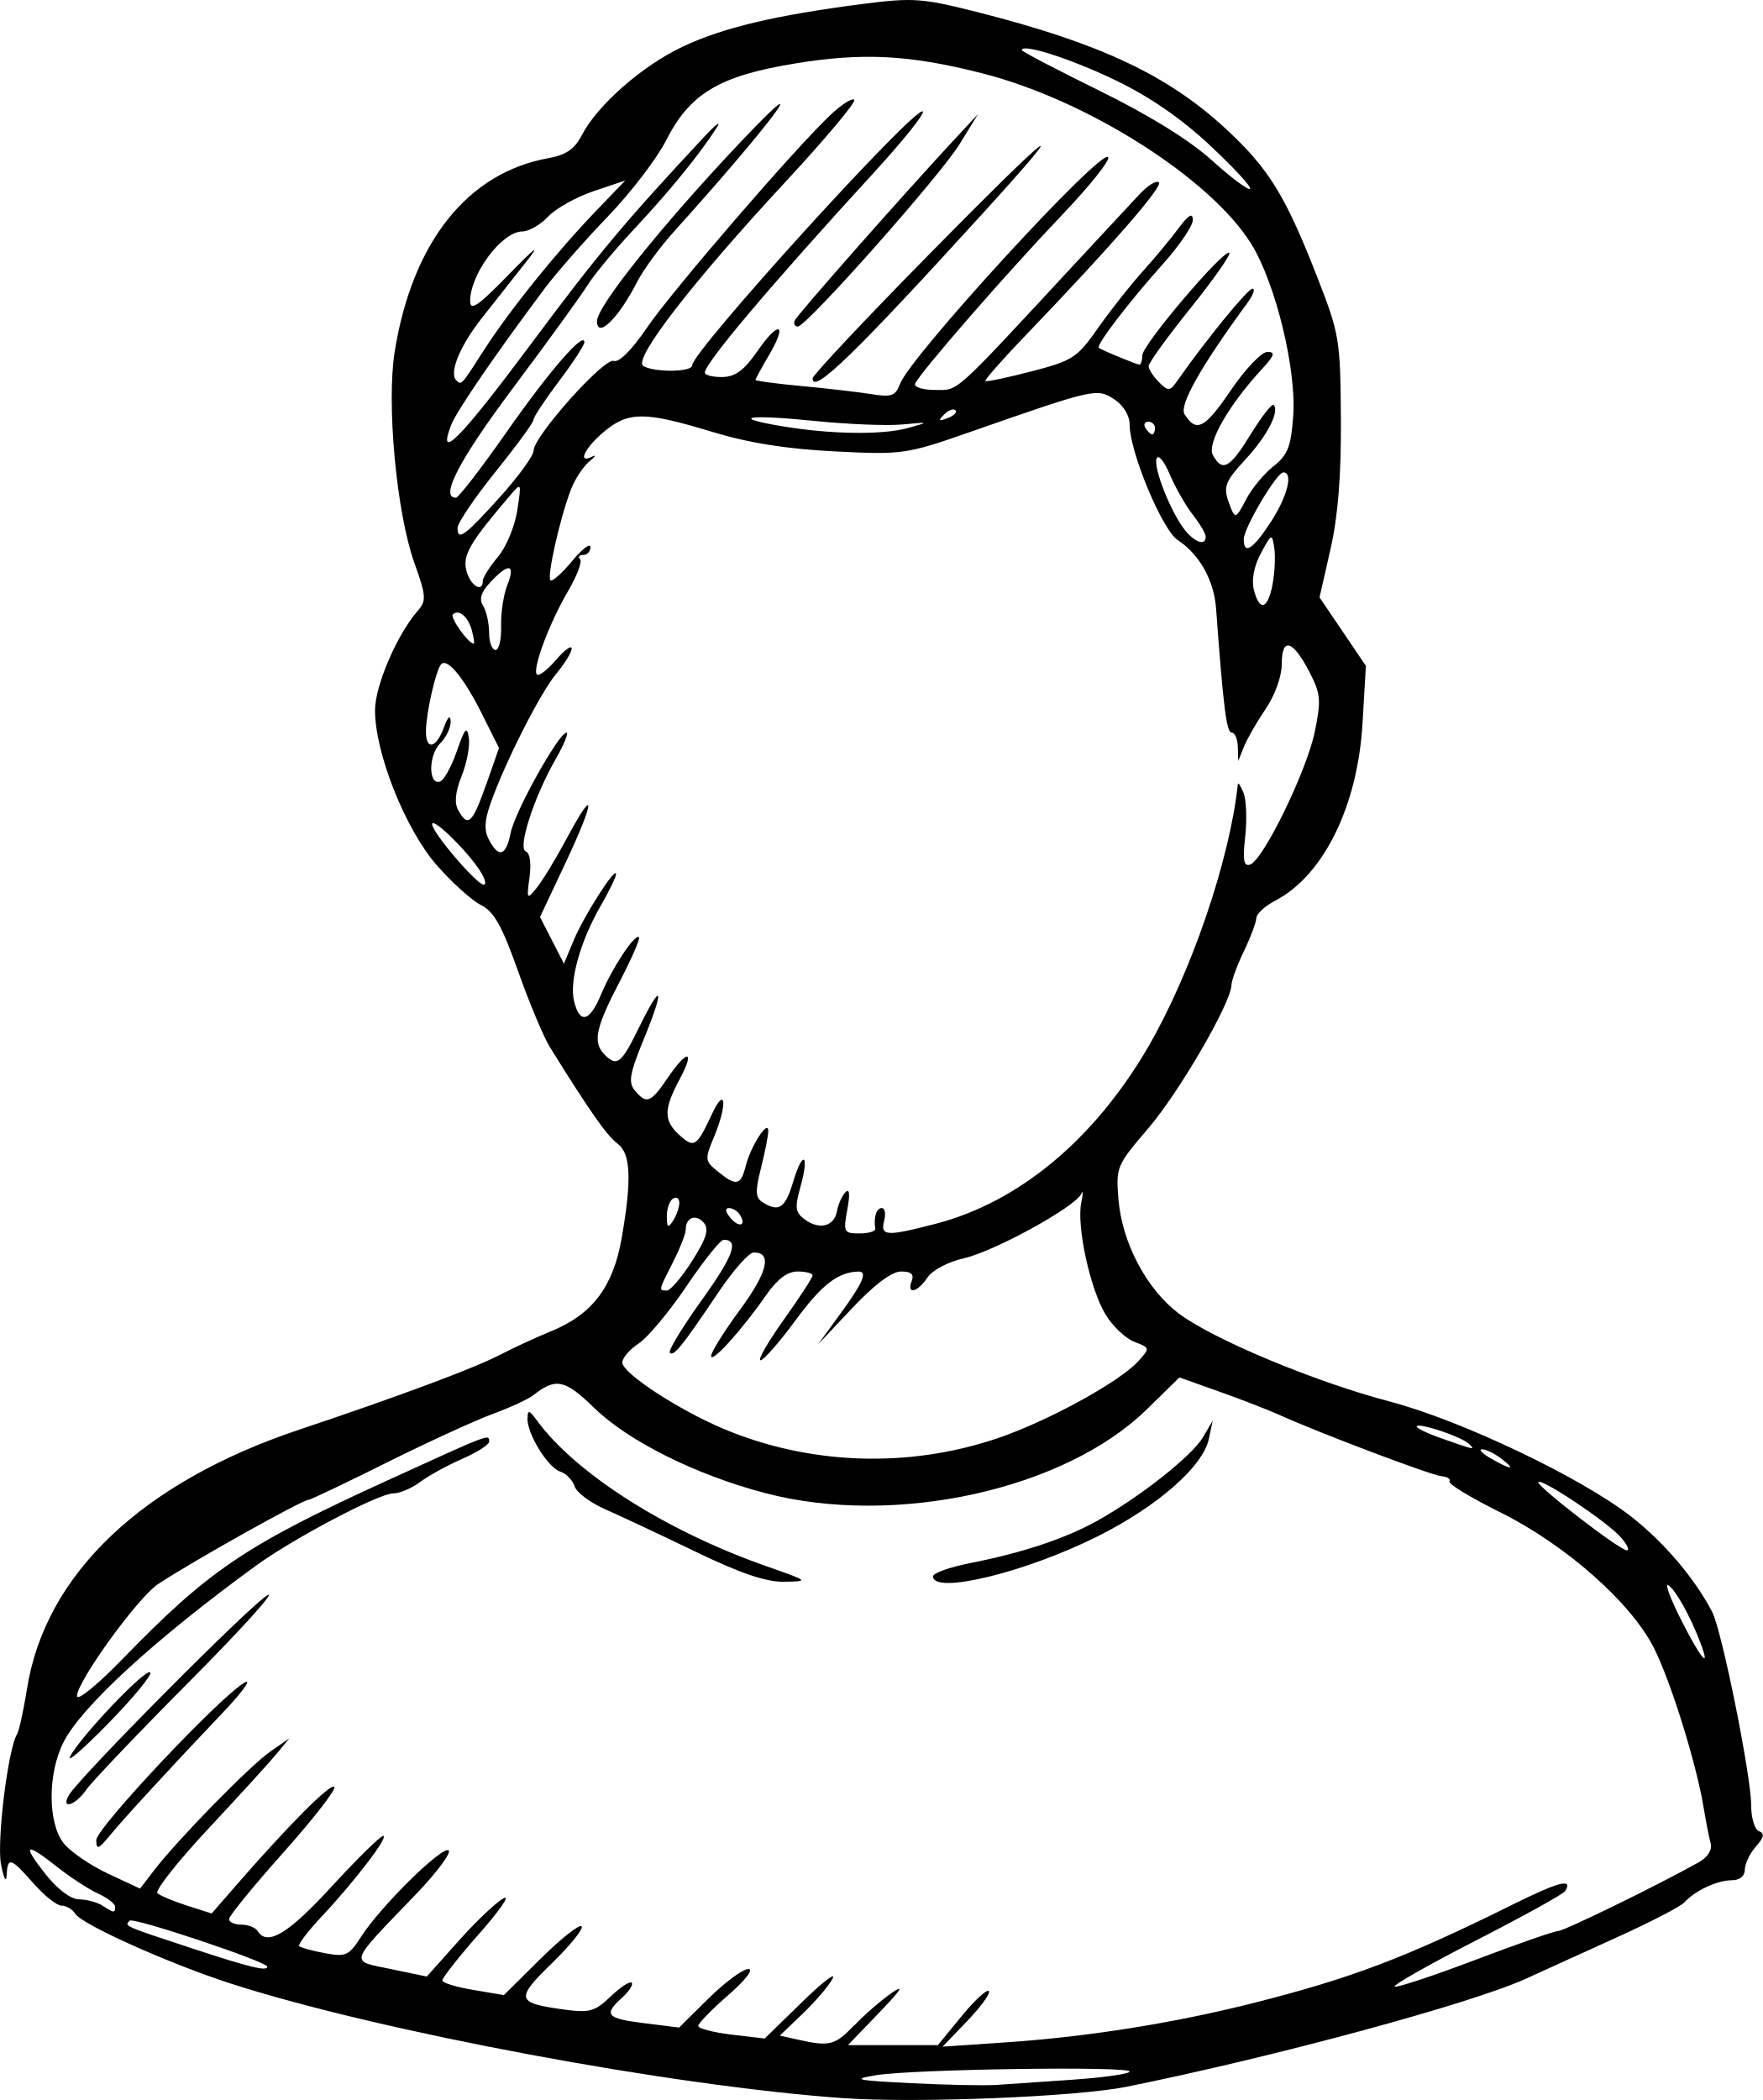
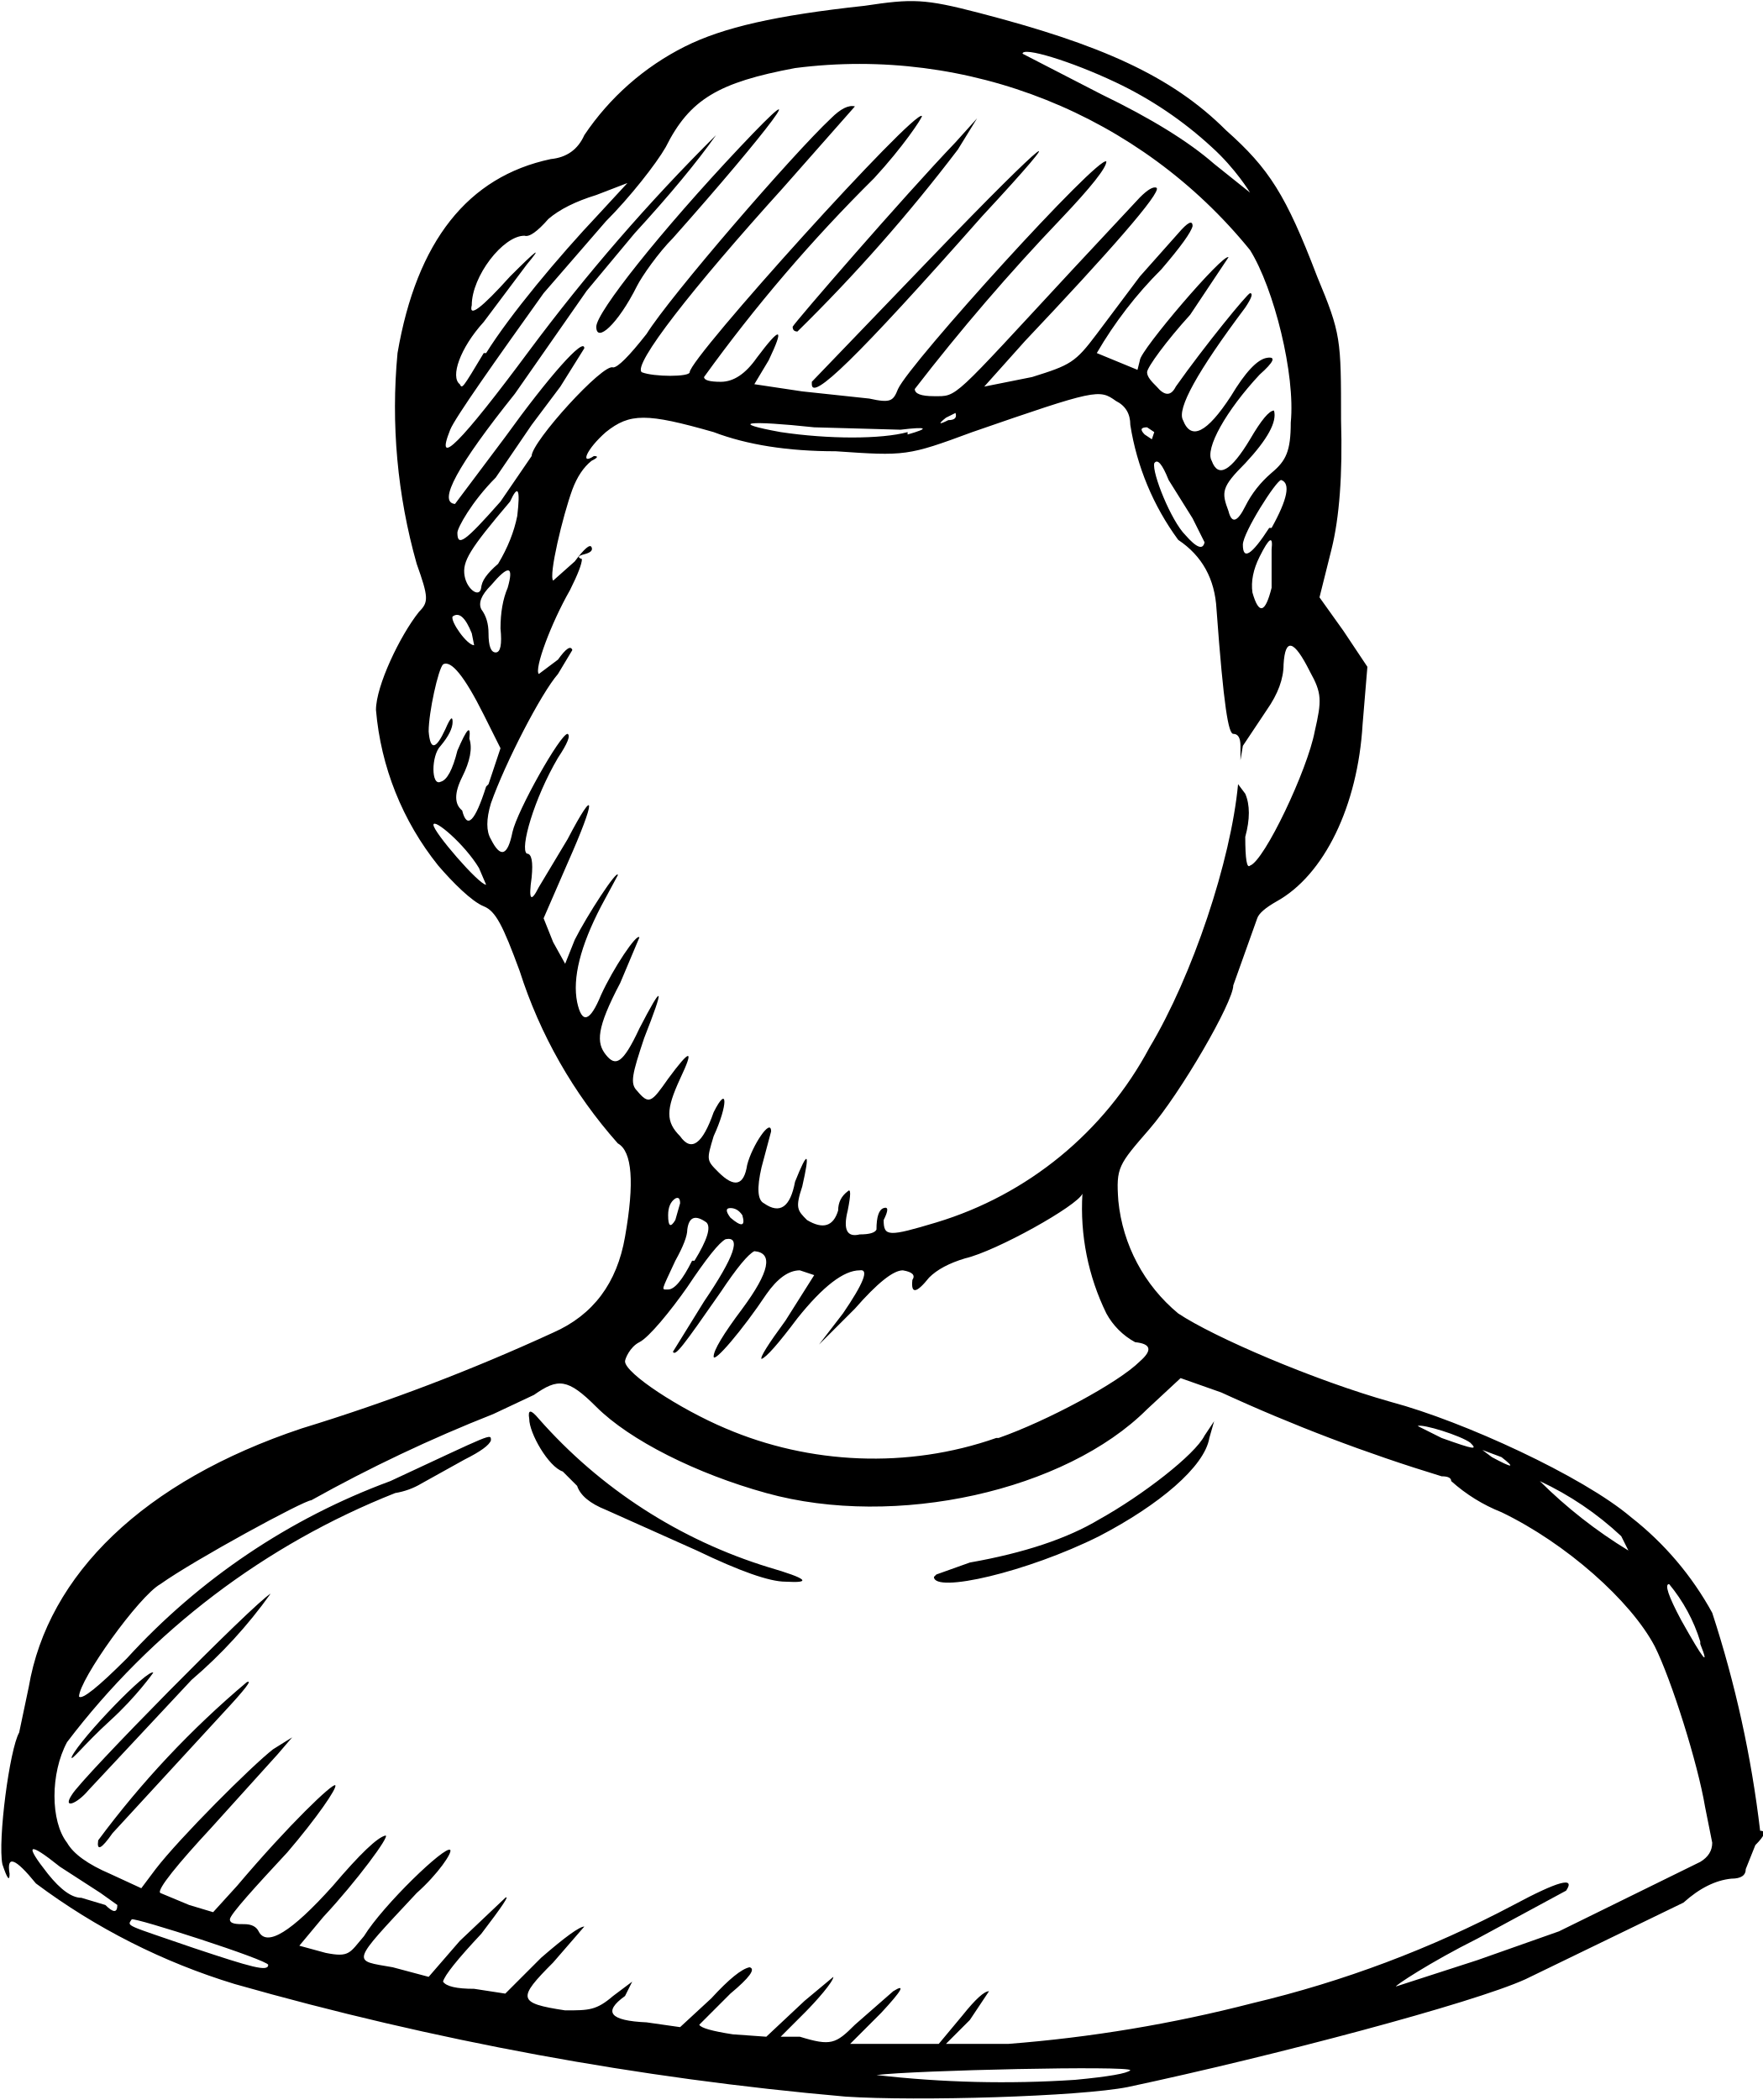
- <svg xmlns="http://www.w3.org/2000/svg" width="73.552mm" height="87.618mm" viewBox="0 0 73.552 87.618" version="1.1" id="svg1" xml:space="preserve">
-   <defs id="defs1" />
-   <g id="layer1" transform="translate(-416.0842,270.3059)">
-     <path id="path12060" style="fill:#000000" d="m 451.314,-182.762 c -7.152,-0.499 -19.302,-2.765 -25.532,-4.762 -2.587,-0.829 -6.274,-2.479 -6.561,-2.937 -0.116,-0.185 -0.372,-0.336 -0.568,-0.336 -0.196,0 -0.722,-0.417 -1.169,-0.926 -0.955,-1.088 -1.084,-1.125 -1.124,-0.331 -0.017,0.327 -0.121,0.122 -0.233,-0.457 -0.186,-0.968 0.291,-4.832 0.672,-5.45 0.082,-0.132 0.268,-0.986 0.414,-1.896 0.764,-4.771 4.795,-8.604 11.352,-10.798 4.161,-1.392 7.314,-2.567 8.38,-3.123 0.555,-0.289 1.521,-0.735 2.146,-0.99 1.705,-0.695 2.579,-1.85 2.932,-3.872 0.431,-2.473 0.381,-3.552 -0.182,-3.959 -0.422,-0.305 -1.21,-1.431 -2.815,-4.024 -0.261,-0.422 -0.86,-1.851 -1.329,-3.175 -0.666,-1.877 -1.005,-2.482 -1.542,-2.746 -0.378,-0.186 -1.211,-0.937 -1.851,-1.669 -1.308,-1.496 -2.576,-4.681 -2.571,-6.461 0,-1.028 0.925,-3.171 1.79,-4.158 0.358,-0.409 0.343,-0.615 -0.147,-1.984 -0.748,-2.092 -1.172,-6.65 -0.821,-8.83 0.733,-4.551 3.036,-7.451 6.401,-8.058 0.744,-0.134 1.105,-0.38 1.403,-0.957 0.649,-1.255 2.505,-2.887 4.199,-3.692 1.675,-0.796 3.892,-1.322 7.558,-1.792 2.065,-0.265 2.465,-0.236 4.763,0.347 5.098,1.293 7.931,2.624 10.351,4.863 1.793,1.659 2.482,2.774 3.799,6.14 0.947,2.423 0.984,2.637 1.006,5.953 0.016,2.379 -0.118,4.059 -0.434,5.45 l -0.457,2.01 0.967,1.429 0.967,1.429 -0.139,2.383 c -0.202,3.475 -1.632,6.374 -3.66,7.423 -0.419,0.217 -0.766,0.54 -0.771,0.718 -0.01,0.178 -0.239,0.8 -0.52,1.382 -0.281,0.582 -0.515,1.219 -0.52,1.415 -0.019,0.749 -2.184,4.474 -3.477,5.982 -1.313,1.531 -1.348,1.615 -1.237,2.957 0.15,1.805 1.161,3.727 2.497,4.746 1.412,1.077 5.688,2.864 8.824,3.688 2.982,0.784 8.001,3.177 10.08,4.806 1.37,1.074 2.635,2.562 3.372,3.969 0.402,0.767 1.627,6.84 1.627,8.067 0,0.538 0.147,1.022 0.331,1.086 0.242,0.085 0.207,0.255 -0.132,0.638 -0.255,0.287 -0.463,0.722 -0.463,0.965 0,0.27 -0.212,0.442 -0.547,0.442 -0.6,0 -1.553,0.445 -1.967,0.918 -0.145,0.166 -1.396,0.816 -2.778,1.443 -1.382,0.627 -3.109,1.413 -3.837,1.745 -2.276,1.039 -10.519,3.27 -16.669,4.511 -2.074,0.418 -8.744,0.689 -11.774,0.477 z m 9.591,-0.778 c 1.273,-0.089 2.315,-0.24 2.315,-0.336 5e-4,-0.231 -9.059,-0.1 -10.584,0.154 -1.038,0.173 -0.852,0.215 1.455,0.332 1.455,0.073 3.062,0.106 3.572,0.073 0.509,-0.033 1.968,-0.133 3.241,-0.222 z m -9.178,-2.255 c 0.427,-0.45 1.134,-1.064 1.571,-1.365 0.546,-0.376 0.384,-0.121 -0.519,0.818 l -1.313,1.365 h 1.876 1.876 l 0.988,-1.205 c 0.543,-0.663 1.056,-1.137 1.139,-1.053 0.083,0.083 -0.317,0.64 -0.889,1.237 l -1.041,1.085 2.646,-0.18 c 3.394,-0.23 6.994,-0.801 10.27,-1.628 4.145,-1.046 6.379,-1.893 10.866,-4.118 1.939,-0.962 2.535,-1.115 2.195,-0.564 -0.076,0.123 -1.757,1.053 -3.735,2.067 -1.978,1.014 -3.496,1.877 -3.373,1.918 0.123,0.041 1.643,-0.464 3.378,-1.122 1.734,-0.658 3.281,-1.197 3.437,-1.198 0.251,-5.3e-4 4.195,-1.928 5.862,-2.865 0.384,-0.216 0.578,-0.521 0.503,-0.794 -0.066,-0.244 -0.199,-0.919 -0.295,-1.501 -0.303,-1.839 -1.372,-5.268 -2.076,-6.658 -0.961,-1.896 -3.697,-4.308 -6.411,-5.653 -1.227,-0.608 -2.18,-1.187 -2.118,-1.287 0.062,-0.1 -0.087,-0.199 -0.332,-0.219 -0.424,-0.035 -5.116,-1.809 -6.795,-2.57 -0.437,-0.198 -1.546,-0.628 -2.466,-0.955 l -1.672,-0.596 -1.371,1.34 c -3.428,3.35 -10.507,4.903 -15.907,3.488 -2.884,-0.755 -5.705,-2.159 -7.138,-3.552 -1.227,-1.193 -1.604,-1.273 -2.536,-0.541 -0.218,0.172 -0.992,0.53 -1.72,0.796 -0.728,0.267 -2.717,1.18 -4.421,2.029 -1.704,0.85 -3.163,1.545 -3.244,1.545 -0.261,0 -4.815,2.55 -6.281,3.516 -0.84,0.554 -3.386,4.07 -3.383,4.671 0.001,0.231 0.851,-0.461 1.929,-1.573 3.581,-3.688 5.115,-4.722 10.99,-7.406 4.377,-2 4.276,-1.961 4.276,-1.63 0,0.123 -0.506,0.445 -1.125,0.716 -0.619,0.27 -1.408,0.705 -1.756,0.966 -0.347,0.261 -0.854,0.475 -1.125,0.475 -0.597,0 -4.156,1.875 -5.723,3.015 -4.201,3.057 -7.266,5.866 -8.027,7.359 -0.666,1.305 -0.665,3.369 0,4.217 0.277,0.352 1.108,0.923 1.847,1.269 l 1.343,0.629 0.591,-0.77 c 0.981,-1.277 3.996,-4.358 4.844,-4.948 l 0.794,-0.552 -0.529,0.643 c -0.291,0.353 -1.576,1.764 -2.856,3.134 -1.279,1.371 -2.232,2.578 -2.117,2.683 0.115,0.105 0.671,0.339 1.236,0.519 l 1.026,0.328 1.006,-1.156 c 2.205,-2.535 3.952,-4.288 4.112,-4.128 0.093,0.093 -0.858,1.319 -2.112,2.725 -1.254,1.406 -2.28,2.662 -2.28,2.791 0,0.129 0.231,0.234 0.514,0.234 0.282,0 0.587,0.119 0.677,0.265 0.4,0.648 1.271,0.126 3.085,-1.85 1.068,-1.163 2.037,-2.115 2.153,-2.117 0.264,-0.003 -1.173,1.881 -2.567,3.366 -0.578,0.615 -0.998,1.17 -0.935,1.233 0.064,0.063 0.546,0.195 1.072,0.293 0.878,0.164 1.003,0.106 1.523,-0.704 0.809,-1.261 3.408,-3.815 3.643,-3.58 0.109,0.109 -0.514,0.939 -1.385,1.844 -2.837,2.951 -2.768,2.742 -1.028,3.103 l 1.501,0.312 1.322,-1.483 c 0.727,-0.816 1.571,-1.616 1.875,-1.779 0.304,-0.163 -0.154,0.504 -1.017,1.481 -0.863,0.977 -1.553,1.856 -1.533,1.953 0.02,0.097 0.606,0.272 1.302,0.389 l 1.265,0.212 1.536,-1.52 c 0.845,-0.836 1.613,-1.443 1.706,-1.35 0.094,0.094 -0.458,0.782 -1.226,1.53 -1.549,1.509 -1.508,1.669 0.488,1.943 1.071,0.147 1.295,0.084 1.951,-0.544 0.408,-0.391 0.803,-0.649 0.878,-0.573 0.075,0.075 -0.102,0.353 -0.394,0.617 -0.797,0.721 -0.667,0.872 0.92,1.071 l 1.451,0.181 1.238,-1.221 c 0.681,-0.671 1.425,-1.221 1.652,-1.221 0.24,0 -0.112,0.457 -0.837,1.088 -0.688,0.598 -1.252,1.177 -1.252,1.286 0,0.109 0.624,0.272 1.386,0.362 l 1.386,0.164 1.555,-1.516 c 0.855,-0.834 1.431,-1.278 1.281,-0.987 -0.15,0.291 -0.708,0.946 -1.238,1.455 l -0.965,0.926 0.744,0.167 c 1.331,0.299 1.56,0.241 2.349,-0.588 z m -31.626,-7.733 c -0.01,-0.501 5.282,-6.114 6.209,-6.586 0.291,-0.148 -0.134,0.429 -0.946,1.282 -2.183,2.297 -4.093,4.376 -4.71,5.124 -0.464,0.563 -0.546,0.59 -0.554,0.18 z m -1.146,-1.874 c 0.42,-0.737 7.664,-8.029 8.296,-8.35 0.356,-0.181 -1.111,1.439 -3.259,3.601 -2.149,2.162 -4.09,4.198 -4.314,4.526 -0.441,0.644 -1.073,0.84 -0.722,0.224 z m 0.052,-1.613 c 0.422,-0.824 3.16,-3.702 3.346,-3.516 0.091,0.091 -0.686,1.039 -1.726,2.106 -1.04,1.067 -1.769,1.702 -1.62,1.411 z m 26.089,-8.555 c -1.455,-0.703 -3.151,-1.499 -3.768,-1.769 -0.617,-0.27 -1.189,-0.701 -1.27,-0.957 -0.081,-0.256 -0.35,-0.531 -0.597,-0.611 -0.517,-0.167 -1.38,-1.566 -1.367,-2.218 0.01,-0.374 0.068,-0.361 0.396,0.088 1.633,2.228 5.417,4.625 9.616,6.094 1.736,0.607 1.743,0.614 0.695,0.632 -0.751,0.014 -1.827,-0.352 -3.704,-1.259 z m 9.922,1.033 c 0,-0.135 0.685,-0.381 1.521,-0.546 2.24,-0.442 4.015,-1.034 5.358,-1.787 1.793,-1.005 3.947,-2.713 4.393,-3.483 l 0.397,-0.685 -0.161,0.765 c -0.242,1.152 -2.146,2.82 -4.645,4.07 -3.007,1.504 -6.864,2.44 -6.864,1.666 z m -27.781,16.288 c 0,-0.208 -5.588,-2.076 -5.744,-1.92 -0.226,0.226 -0.261,0.21 2.569,1.143 2.428,0.8 3.175,0.983 3.175,0.777 z m -6.35,-2.506 c 0,-0.122 -0.32,-0.368 -0.711,-0.546 -0.391,-0.178 -1.152,-0.673 -1.692,-1.101 -1.342,-1.063 -1.503,-0.974 -0.508,0.281 0.511,0.645 1.062,1.06 1.411,1.062 0.315,0.002 0.752,0.119 0.97,0.261 0.49,0.317 0.529,0.32 0.529,0.043 z m 66.145,-11.024 c -0.417,-1.097 -1.036,-2.203 -1.337,-2.389 -0.156,-0.096 0.083,0.551 0.531,1.438 0.828,1.641 1.264,2.154 0.806,0.95 z m -3.332,-4.403 c -0.56,-0.632 -3.27,-2.443 -3.424,-2.289 -0.129,0.129 3.379,2.839 3.689,2.849 0.132,0.004 0.013,-0.248 -0.265,-0.56 z m -4.986,-3.277 c -0.282,-0.214 -0.64,-0.384 -0.794,-0.379 -0.154,0.005 0.017,0.18 0.381,0.388 0.857,0.49 1.066,0.486 0.412,-0.008 z m -21.077,-0.814 c 2.118,-0.709 5.152,-2.364 5.95,-3.246 0.489,-0.54 0.486,-0.552 -0.167,-0.801 -0.365,-0.139 -0.904,-0.648 -1.199,-1.131 -0.646,-1.059 -1.221,-3.694 -1.02,-4.671 0.08,-0.388 0.08,-0.556 7e-4,-0.374 -0.234,0.538 -3.632,2.405 -4.892,2.687 -0.66,0.148 -1.317,0.494 -1.524,0.803 -0.42,0.629 -0.883,0.732 -0.659,0.147 0.108,-0.28 -0.023,-0.397 -0.444,-0.397 -0.383,0 -1.109,0.543 -2.031,1.521 l -1.434,1.521 0.944,-1.295 c 0.931,-1.277 1.134,-1.751 0.746,-1.744 -0.845,0.015 -1.538,0.549 -2.61,2.009 -0.683,0.93 -1.349,1.692 -1.479,1.692 -0.13,0 0.305,-0.759 0.967,-1.687 0.662,-0.928 1.204,-1.761 1.204,-1.852 0,-0.091 -0.282,-0.165 -0.626,-0.165 -0.425,0 -0.848,0.319 -1.315,0.992 -1.002,1.445 -2.292,2.87 -2.292,2.533 0,-0.16 0.544,-1.031 1.209,-1.934 1.151,-1.564 1.347,-2.385 0.569,-2.385 -0.195,0 -0.855,0.744 -1.467,1.654 -1.522,2.263 -1.87,2.697 -2.035,2.532 -0.078,-0.078 0.517,-1.061 1.323,-2.184 1.337,-1.863 1.58,-2.531 0.922,-2.531 -0.133,0 -0.83,0.873 -1.55,1.939 -0.72,1.067 -1.616,2.141 -1.992,2.387 -0.376,0.246 -0.684,0.604 -0.684,0.794 0,0.443 2.337,1.974 4.228,2.77 3.561,1.499 7.668,1.649 11.355,0.415 z m 19.725,0.197 c -0.324,-0.294 -2.024,-0.865 -2.163,-0.726 -0.058,0.058 0.407,0.288 1.035,0.509 1.395,0.493 1.442,0.502 1.128,0.217 z m -32.397,-7.621 c 0.59,-0.93 0.712,-1.321 0.493,-1.585 -0.323,-0.389 -0.759,-0.236 -0.759,0.266 0,0.179 -0.238,0.792 -0.529,1.363 -0.615,1.206 -0.612,1.191 -0.259,1.191 0.149,0 0.623,-0.556 1.054,-1.235 z m 7.64,-1.345 c -0.074,-0.47 0.049,-0.86 0.271,-0.86 0.132,0 0.177,0.238 0.101,0.529 -0.169,0.647 0.096,0.662 2.163,0.124 3.45,-0.899 6.579,-3.496 8.822,-7.322 1.803,-3.076 3.437,-7.845 3.773,-11.015 0.01,-0.096 0.116,0.063 0.235,0.354 0.119,0.291 0.152,1.111 0.073,1.822 -0.111,0.994 -0.064,1.266 0.203,1.177 0.549,-0.183 2.364,-3.909 2.699,-5.539 0.272,-1.324 0.248,-1.59 -0.223,-2.497 -0.696,-1.34 -1.153,-1.474 -1.153,-0.337 0,0.512 -0.282,1.302 -0.669,1.871 -0.368,0.541 -0.777,1.254 -0.909,1.583 l -0.24,0.599 -0.017,-0.595 c -0.01,-0.327 -0.126,-0.595 -0.259,-0.595 -0.213,0 -0.35,-1.092 -0.647,-5.165 -0.087,-1.187 -0.693,-2.27 -1.605,-2.868 -0.644,-0.422 -2.003,-3.685 -2.003,-4.808 0,-0.385 -0.255,-0.807 -0.64,-1.06 -0.725,-0.475 -0.814,-0.455 -5.974,1.347 -2.715,0.948 -2.844,0.967 -5.689,0.825 -2.022,-0.101 -3.591,-0.352 -5.14,-0.823 -2.796,-0.849 -3.48,-0.848 -4.497,0.008 -0.805,0.677 -1.123,1.355 -0.483,1.031 0.182,-0.092 0.127,-1.6e-4 -0.122,0.204 -0.249,0.205 -0.59,0.719 -0.757,1.144 -0.447,1.133 -1.021,3.657 -0.867,3.811 0.073,0.073 0.478,-0.283 0.899,-0.792 0.421,-0.508 0.769,-0.776 0.773,-0.594 0,0.182 -0.132,0.331 -0.301,0.331 -0.17,0 -0.23,0.079 -0.133,0.176 0.097,0.097 -0.127,0.693 -0.498,1.325 -0.789,1.347 -1.511,3.281 -1.302,3.489 0.08,0.08 0.439,-0.195 0.797,-0.612 0.358,-0.417 0.651,-0.629 0.651,-0.472 0,0.157 -0.287,0.626 -0.637,1.043 -0.666,0.791 -2.159,3.737 -2.75,5.426 -0.255,0.727 -0.269,1.124 -0.057,1.521 0.411,0.768 0.707,0.666 0.902,-0.311 0.177,-0.883 2.008,-4.165 2.328,-4.173 0.101,-0.003 -0.106,0.501 -0.46,1.12 -0.905,1.582 -1.593,3.72 -1.236,3.839 0.168,0.056 0.23,0.496 0.153,1.071 -0.126,0.936 -0.114,0.955 0.3,0.447 0.237,-0.291 0.799,-1.216 1.249,-2.055 1.22,-2.278 1.197,-1.631 -0.035,0.986 l -1.077,2.288 0.499,0.973 0.499,0.973 0.406,-0.972 c 0.431,-1.033 1.769,-3.123 1.769,-2.764 0,0.117 -0.287,0.71 -0.639,1.318 -0.855,1.481 -1.321,3.154 -1.111,3.992 0.242,0.963 0.648,0.853 1.132,-0.307 0.46,-1.103 1.411,-2.536 1.575,-2.372 0.058,0.058 -0.312,0.907 -0.823,1.887 -0.992,1.903 -1.115,2.508 -0.611,3.012 0.521,0.521 0.691,0.386 1.438,-1.138 0.962,-1.964 1.083,-1.668 0.199,0.485 -0.592,1.442 -0.657,1.811 -0.376,2.149 0.486,0.586 0.659,0.52 1.365,-0.516 0.835,-1.226 1.166,-1.186 0.498,0.06 -0.666,1.244 -0.666,1.717 0.001,2.32 0.611,0.553 0.715,0.486 1.345,-0.862 0.582,-1.246 0.665,-0.43 0.095,0.935 -0.393,0.941 -0.386,1.003 0.162,1.447 0.772,0.625 0.955,0.587 1.163,-0.243 0.206,-0.819 0.939,-1.955 0.939,-1.454 0,0.186 -0.136,0.88 -0.303,1.541 -0.248,0.984 -0.236,1.245 0.066,1.436 0.676,0.428 0.944,0.251 1.271,-0.842 0.408,-1.363 0.692,-1.18 0.308,0.199 -0.241,0.867 -0.215,1.067 0.174,1.355 0.617,0.456 1.234,0.3 1.35,-0.341 0.052,-0.289 0.212,-0.645 0.354,-0.791 0.17,-0.173 0.197,0.078 0.077,0.728 -0.173,0.94 -0.146,0.992 0.509,0.992 0.38,0 0.677,-0.089 0.659,-0.198 z m -8.175,-1.074 c 0,-0.19 -0.115,-0.273 -0.261,-0.183 -0.145,0.09 -0.263,0.424 -0.261,0.743 0,0.471 0.052,0.505 0.261,0.183 0.141,-0.218 0.258,-0.553 0.261,-0.743 z m 2.529,0.496 c -0.096,-0.155 -0.301,-0.282 -0.456,-0.282 -0.175,0 -0.155,0.152 0.053,0.403 0.363,0.437 0.687,0.34 0.403,-0.121 z m -10.947,-14.504 c -0.649,-0.906 -1.896,-2.085 -1.896,-1.793 0,0.344 1.859,2.521 2.152,2.521 0.146,0 0.03,-0.327 -0.256,-0.728 z m 0.359,-3.446 0.535,-1.528 -0.705,-1.41 c -0.753,-1.507 -1.443,-2.351 -1.706,-2.088 -0.214,0.214 -0.63,2.03 -0.638,2.783 -0.01,0.823 0.424,0.746 0.745,-0.132 0.168,-0.458 0.274,-0.556 0.287,-0.265 0.011,0.255 -0.188,0.671 -0.442,0.926 -0.493,0.493 -0.49,1.751 0,1.586 0.162,-0.054 0.477,-0.626 0.7,-1.272 0.331,-0.956 0.424,-1.06 0.5,-0.559 0.052,0.338 -0.083,1.057 -0.299,1.598 -0.269,0.671 -0.313,1.127 -0.14,1.436 0.404,0.722 0.59,0.549 1.159,-1.075 z m 0.623,-6.608 c -0.016,-0.546 0.101,-1.32 0.26,-1.72 0.35,-0.884 0.061,-0.937 -0.698,-0.128 -0.4,0.426 -0.491,0.713 -0.315,0.992 0.137,0.216 0.25,0.72 0.252,1.12 0,0.4 0.122,0.728 0.267,0.728 0.144,0 0.25,-0.446 0.234,-0.992 z m -1.215,0.194 c -0.154,-0.588 -0.552,-0.93 -0.797,-0.685 -0.129,0.129 0.649,1.219 0.87,1.219 0.037,0 0,-0.24 -0.073,-0.533 z m 33.405,-1.946 c 0.092,-0.49 0.124,-1.175 0.071,-1.521 -0.093,-0.606 -0.114,-0.598 -0.558,0.228 -0.286,0.532 -0.398,1.11 -0.294,1.521 0.233,0.929 0.584,0.826 0.782,-0.228 z m -32.952,-0.147 c 0,-0.134 0.282,-0.581 0.628,-0.992 0.345,-0.411 0.709,-1.284 0.808,-1.939 0.178,-1.171 0.173,-1.181 -0.297,-0.631 -1.689,1.979 -1.988,2.493 -1.825,3.142 0.157,0.625 0.686,0.949 0.686,0.42 z m 32.882,-2.455 c 0.691,-1.066 0.943,-2.064 0.52,-2.064 -0.279,0 -1.652,2.318 -1.652,2.789 0,0.671 0.387,0.423 1.131,-0.725 z m -2.719,0.618 c 0,-0.126 -0.241,-0.536 -0.536,-0.911 -0.295,-0.375 -0.729,-1.135 -0.964,-1.689 -0.241,-0.569 -0.482,-0.853 -0.552,-0.654 -0.141,0.402 0.633,2.323 1.217,3.02 0.414,0.494 0.835,0.612 0.835,0.234 z m -29.417,-1.692 c 0.754,-0.838 1.371,-1.692 1.371,-1.897 0,-0.595 2.95,-3.896 3.345,-3.744 0.214,0.082 0.754,-0.456 1.379,-1.377 1.041,-1.532 6.172,-7.481 7.678,-8.901 0.452,-0.426 0.892,-0.703 0.979,-0.616 0.087,0.087 -1.204,1.626 -2.868,3.42 -3.882,4.184 -6.373,7.405 -5.939,7.681 0.44,0.28 2.04,0.265 2.04,-0.019 0,-0.59 9.341,-10.872 9.627,-10.597 0.088,0.084 -0.822,1.223 -2.022,2.53 -4.244,4.626 -7.068,7.966 -7.073,8.363 0,0.109 0.325,0.194 0.725,0.188 0.547,-0.008 0.913,-0.278 1.472,-1.086 0.899,-1.299 1.269,-1.165 0.479,0.173 -0.309,0.524 -0.562,0.988 -0.562,1.032 0,0.044 0.863,0.159 1.918,0.257 1.055,0.098 2.363,0.249 2.907,0.336 0.85,0.136 1.018,0.077 1.202,-0.419 0.425,-1.15 8.358,-9.8 8.686,-9.471 0.107,0.107 -0.748,1.184 -1.901,2.393 -2.347,2.461 -6.018,6.678 -6.153,7.069 -0.049,0.14 0.329,0.255 0.839,0.255 0.997,0 0.683,0.283 5.843,-5.281 1.152,-1.243 2.369,-2.551 2.704,-2.907 0.335,-0.356 0.689,-0.567 0.787,-0.469 0.174,0.174 -2.039,2.712 -5.563,6.381 -0.964,1.004 -1.718,1.86 -1.676,1.902 0.043,0.043 0.908,-0.138 1.923,-0.401 1.717,-0.445 1.911,-0.571 2.772,-1.802 0.509,-0.728 1.343,-1.785 1.852,-2.35 0.51,-0.565 1.19,-1.384 1.513,-1.82 0.413,-0.559 0.589,-0.663 0.595,-0.352 0.01,0.243 -0.56,1.076 -1.255,1.852 -1.426,1.592 -2.806,3.399 -2.666,3.491 0.191,0.126 1.578,0.698 1.693,0.698 0.066,0 0.12,-0.175 0.12,-0.388 0,-0.438 3.429,-4.473 3.63,-4.272 0.071,0.071 -0.657,1.108 -1.618,2.304 -0.961,1.196 -1.748,2.283 -1.748,2.417 0,0.133 0.193,0.435 0.429,0.671 0.396,0.396 0.457,0.389 0.789,-0.085 1.169,-1.67 2.916,-3.81 3.113,-3.815 0.127,-0.003 0.034,0.262 -0.206,0.589 -1.953,2.663 -2.863,4.277 -2.625,4.655 0.49,0.777 0.846,0.592 1.928,-1.002 0.599,-0.882 1.285,-1.603 1.525,-1.603 0.348,0 0.301,0.147 -0.235,0.728 -1.395,1.511 -2.301,3.107 -2.035,3.583 0.4,0.714 0.703,0.545 1.583,-0.885 0.452,-0.735 0.879,-1.28 0.948,-1.211 0.258,0.258 -0.257,1.27 -1.132,2.223 -0.948,1.032 -0.998,1.186 -0.664,2.042 0.189,0.483 0.242,0.457 0.638,-0.307 0.237,-0.459 0.754,-1.089 1.149,-1.399 0.599,-0.471 0.735,-0.816 0.828,-2.1 0.14,-1.941 -0.733,-5.53 -1.743,-7.166 -1.692,-2.74 -6.84,-6.011 -11.22,-7.129 -3.044,-0.777 -4.998,-0.879 -7.848,-0.409 -3.149,0.519 -4.363,1.247 -5.362,3.215 -0.382,0.753 -1.477,2.181 -2.432,3.173 -0.956,0.993 -2.139,2.341 -2.629,2.995 -2.055,2.743 -3.688,5.128 -3.909,5.71 -0.593,1.56 0.405,0.546 3.327,-3.38 2.81,-3.775 3.944,-5.131 7.258,-8.679 0.476,-0.509 0.701,-0.672 0.502,-0.36 -0.72,1.12 -1.955,2.638 -3.415,4.197 -0.818,0.873 -1.708,1.945 -1.979,2.381 -0.271,0.437 -1.661,2.354 -3.089,4.262 -2.261,3.02 -3.089,4.607 -2.398,4.599 0.109,-0.001 1.051,-1.222 2.094,-2.712 1.789,-2.558 3.264,-4.262 3.264,-3.772 0,0.121 -0.476,0.851 -1.058,1.622 -0.582,0.771 -1.062,1.496 -1.065,1.612 0,0.115 -0.718,1.093 -1.587,2.173 -0.869,1.08 -1.581,2.132 -1.581,2.337 0,0.564 0.303,0.34 1.804,-1.327 z m 13.013,-4.912 c 0,-0.131 2.215,-2.486 4.921,-5.235 5.145,-5.225 6.094,-5.952 2.239,-1.715 -5.38,5.912 -7.16,7.64 -7.16,6.95 z m -8.996,-2.39 c 0,-0.623 2.749,-4.05 6.005,-7.486 3.298,-3.48 1.246,-0.725 -2.789,3.745 -0.591,0.655 -1.288,1.607 -1.548,2.117 -0.77,1.507 -1.668,2.382 -1.668,1.624 z m 8.246,-0.017 c 0.08,-0.22 4.605,-5.349 6.781,-7.684 l 0.872,-0.935 -0.765,1.245 c -0.82,1.334 -6.388,7.612 -6.755,7.616 -0.121,10e-4 -0.181,-0.107 -0.132,-0.242 z m 4.718,4.479 c 0.919,-0.253 0.917,-0.255 -0.233,-0.149 -0.637,0.059 -2.289,-0.009 -3.669,-0.15 -2.76,-0.282 -3.565,-0.149 -1.344,0.222 2.032,0.34 4.179,0.371 5.246,0.077 z m 10.319,-0.001 c 0,-0.146 -0.126,-0.265 -0.28,-0.265 -0.154,0 -0.207,0.119 -0.117,0.265 0.09,0.146 0.216,0.265 0.28,0.265 0.064,0 0.117,-0.119 0.117,-0.265 z m -8.327,-0.743 c -0.082,-0.082 -0.295,-1.6e-4 -0.474,0.181 -0.259,0.261 -0.229,0.292 0.148,0.148 0.261,-0.099 0.408,-0.247 0.326,-0.329 z m -19.68,-2.496 c 1.058,-1.652 3.017,-4.087 4.691,-5.828 l 1.212,-1.261 -1.318,0.444 c -0.725,0.244 -1.58,0.723 -1.9,1.063 -0.321,0.34 -0.806,0.619 -1.078,0.619 -0.845,0 -2.175,1.773 -2.175,2.9 0,0.441 0.329,0.215 1.615,-1.107 1.122,-1.153 1.344,-1.316 0.728,-0.533 -0.488,0.62 -1.324,1.68 -1.857,2.355 -0.913,1.156 -1.376,2.285 -1.066,2.596 0.214,0.214 0.206,0.223 1.147,-1.248 z m 30.288,-8.568 c -1.217,-1.134 -2.534,-2.037 -3.969,-2.723 -1.871,-0.895 -3.868,-1.532 -3.868,-1.235 0,0.054 1.458,0.815 3.241,1.692 2.084,1.025 3.761,2.064 4.696,2.91 0.8,0.724 1.515,1.256 1.587,1.184 0.073,-0.072 -0.687,-0.895 -1.689,-1.828 z" />
-   </g>
+ <svg xmlns="http://www.w3.org/2000/svg" xml:space="preserve" width="278" height="331.2" viewBox="0 0 73.6 87.6">
+   <path d="M451.3-182.8a137 137 0 0 1-25.5-4.7 27 27 0 0 1-8.3-4.2q-1.3-1.6-1.1-.4 0 .5-.3-.4c-.2-1 .3-4.8.7-5.5l.4-1.9c.8-4.7 4.8-8.6 11.4-10.8a84 84 0 0 0 10.5-4q2.5-1.1 3-4 .6-3.4-.3-3.9a20 20 0 0 1-4.1-7.2c-.7-1.9-1-2.5-1.5-2.7s-1.3-1-1.9-1.7a12 12 0 0 1-2.6-6.5c0-1 1-3.1 1.8-4.1.4-.4.4-.6-.1-2a24 24 0 0 1-.8-8.8q1.2-7 6.4-8.1 1-.1 1.4-1a11 11 0 0 1 4.2-3.7c1.6-.8 3.8-1.3 7.5-1.7 2-.3 2.5-.3 4.8.3 5 1.3 8 2.6 10.3 4.9 1.8 1.6 2.5 2.7 3.8 6.1 1 2.4 1 2.6 1 6q.1 3.4-.4 5.4l-.5 2 1 1.4 1 1.5-.2 2.4c-.2 3.4-1.6 6.3-3.6 7.4q-.7.4-.8.7l-.5 1.4-.5 1.4c0 .7-2.2 4.5-3.5 6s-1.4 1.6-1.3 3a7 7 0 0 0 2.5 4.7c1.5 1 5.7 2.8 8.9 3.7 3 .8 8 3.1 10 4.8a13 13 0 0 1 3.4 4 47 47 0 0 1 2 9.1q.4 0-.2.6l-.4 1q0 .4-.6.4-1 .1-2 1l-6.6 3.2c-2.2 1-10.5 3.2-16.6 4.5-2 .4-8.8.6-11.8.4m9.6-.7q2.1-.2 2.3-.4c0-.2-9 0-10.6.2a46 46 0 0 0 8.3.2m-9.2-2.3 1.6-1.4q.8-.5-.5.9l-1.3 1.3h3.7l1-1.2q.8-1 1.1-1l-.8 1.2-1 1h2.6a59 59 0 0 0 10.2-1.7 46 46 0 0 0 10.9-4.1q2.8-1.5 2.2-.6l-3.7 2c-2 1-3.5 2-3.4 2l3.4-1.1 3.4-1.2 5.9-2.9q.5-.3.5-.8l-.3-1.5c-.3-1.8-1.4-5.3-2.1-6.7-1-1.9-3.7-4.3-6.4-5.6a7 7 0 0 1-2.1-1.3q0-.2-.4-.2a73 73 0 0 1-9.2-3.5l-1.7-.6-1.4 1.3c-3.4 3.4-10.5 5-15.9 3.5-2.9-.8-5.7-2.2-7.1-3.6-1.2-1.2-1.6-1.2-2.6-.5l-1.7.8a63 63 0 0 0-7.6 3.6c-.3 0-4.9 2.5-6.3 3.5-.9.5-3.4 4-3.4 4.7q.2.2 2-1.6a28 28 0 0 1 11-7.4c4.3-2 4.2-2 4.2-1.7q-.1.3-1.1.8l-1.8 1q-.5.3-1.1.4a32 32 0 0 0-13.7 10.4c-.7 1.3-.7 3.3 0 4.2q.4.7 1.8 1.3l1.3.6.6-.8c1-1.3 4-4.3 4.9-5l.8-.5-.6.7-2.8 3.1c-1.3 1.4-2.3 2.6-2.1 2.7l1.2.5 1 .3 1-1.1c2.2-2.6 4-4.3 4.1-4.2s-.8 1.4-2 2.8c-1.3 1.4-2.4 2.6-2.4 2.8s.3.2.6.2.5.1.6.3q.5 1 3.1-1.9 1.7-2 2.2-2.1c.2 0-1.2 1.9-2.6 3.4l-1 1.2 1.1.3c1 .2 1 0 1.6-.7.8-1.3 3.4-3.8 3.6-3.6.1.1-.5 1-1.4 1.8-2.8 3-2.7 2.8-1 3.1l1.5.4 1.3-1.5 1.9-1.8q.3-.2-1 1.5-1.5 1.6-1.6 2 .2.3 1.3.3l1.3.2 1.5-1.5q1.5-1.3 1.8-1.3l-1.3 1.5c-1.5 1.5-1.5 1.7.5 2 1 0 1.3 0 2-.6l.8-.6-.3.6q-1.4 1 .9 1.1l1.4.2 1.3-1.2q1.1-1.2 1.6-1.3.4.1-.8 1.1l-1.3 1.3q.1.2 1.4.4l1.4.1 1.6-1.5 1.2-1c0 .2-.7 1-1.2 1.5l-1 1h.8c1.3.4 1.5.3 2.3-.5m-31.6-7.7a39 39 0 0 1 6.2-6.6q.4-.2-1 1.3l-4.6 5q-.7 1-.6.3m-1.1-1.9c.4-.7 7.6-8 8.3-8.4a20 20 0 0 1-3.3 3.6l-4.3 4.6c-.5.6-1.1.8-.7.2m0-1.6c.4-.8 3.2-3.7 3.4-3.5 0 0-.7 1-1.8 2s-1.7 1.8-1.6 1.5m26.1-8.6-3.8-1.7q-1-.4-1.2-1l-.6-.6c-.6-.2-1.4-1.6-1.4-2.2q-.1-.6.4 0a21 21 0 0 0 9.6 6.2q2.4.7.7.6-1 0-3.7-1.3m10 1 1.4-.5q3.4-.6 5.4-1.8c1.8-1 4-2.7 4.4-3.5l.4-.6-.2.7c-.2 1.2-2.1 2.8-4.6 4.1-3 1.5-6.9 2.4-6.9 1.7m-27.8 16.2c0-.2-5.6-2-5.7-1.9-.2.3-.3.2 2.6 1.2 2.4.8 3.1 1 3.1.7m-6.3-2.5-.7-.5-1.7-1.1q-2-1.6-.5.3.8 1 1.4 1l1 .3q.5.5.5 0m66.1-11a7 7 0 0 0-1.3-2.4q-.3 0 .5 1.5 1.4 2.5.8 1m-3.3-4.5a13 13 0 0 0-3.4-2.3 20 20 0 0 0 3.7 2.9zm-5-3.3-.8-.3.4.3q1.3.7.4 0m-21-.8c2-.7 5-2.3 5.9-3.2q.8-.7-.2-.8a3 3 0 0 1-1.2-1.2 10 10 0 0 1-1-5c-.2.5-3.6 2.4-4.9 2.7q-1 .3-1.5.8-.8 1-.7.1.2-.3-.4-.4-.6 0-2 1.6l-1.5 1.5 1-1.3q1.3-1.9.7-1.8-1 0-2.6 2-1.2 1.6-1.5 1.7-.1-.1 1-1.6l1.2-1.9-.6-.2q-.7 0-1.4 1c-1 1.5-2.2 2.9-2.2 2.6q0-.4 1.2-2 1.7-2.3.5-2.4-.4.2-1.4 1.7c-1.6 2.3-1.9 2.7-2 2.5l1.3-2.1q1.9-2.8.9-2.6-.4.2-1.6 2c-.7 1-1.6 2.1-2 2.3s-.6.7-.6.8c0 .5 2.3 2 4.2 2.8 3.5 1.5 7.6 1.7 11.3.4m19.8.2c-.4-.3-2-.8-2.2-.7l1 .5c1.4.5 1.5.5 1.2.2m-32.4-7.6q.8-1.3.5-1.6-.7-.5-.8.3 0 .4-.5 1.3c-.6 1.3-.6 1.2-.3 1.2q.4 0 1-1.2m7.7-1.3q0-.8.3-.9t0 .5c0 .7.2.7 2.2.1a15 15 0 0 0 8.9-7.3c1.8-3 3.4-7.8 3.7-11l.3.4q.3.7 0 1.8 0 1.4.2 1.2c.6-.2 2.4-4 2.7-5.6.3-1.3.3-1.6-.2-2.5q-1-2-1.1-.3 0 .9-.7 1.9l-1 1.5-.1.6v-.6q0-.5-.3-.5c-.2 0-.4-1.1-.7-5.2q-.1-1.9-1.6-2.9a11 11 0 0 1-2-4.8q0-.7-.6-1c-.7-.5-.8-.5-6 1.3-2.7 1-2.8 1-5.7.8q-3 0-5.1-.8c-2.8-.8-3.5-.8-4.5 0-.8.7-1.1 1.4-.5 1q.3 0-.1.2-.5.4-.8 1.2c-.4 1.1-1 3.6-.8 3.8l.9-.8q.6-.8.7-.6t-.3.3-.1.2q0 .3-.5 1.3c-.8 1.4-1.5 3.3-1.3 3.5l.8-.6q.5-.7.6-.4l-.6 1c-.7.8-2.2 3.7-2.8 5.4q-.3 1 0 1.5.6 1.2.9-.3c.2-.9 2-4.1 2.3-4.1q.2.1-.4 1c-1 1.7-1.6 3.8-1.3 4q.3 0 .2 1-.2 1.4.3.4l1.2-2c1.2-2.3 1.2-1.7 0 1l-1 2.3.4 1 .5.9.4-1c.5-1 1.8-3 1.8-2.7l-.7 1.3q-1.3 2.5-1 4 .3 1.4 1-.3c.5-1.1 1.5-2.6 1.6-2.4l-.8 1.9c-1 1.9-1 2.5-.6 3s.7.4 1.4-1.1q1.5-2.9.2.4c-.5 1.5-.6 1.9-.3 2.2.5.6.6.5 1.3-.5q1.4-1.9.5 0c-.6 1.3-.6 1.8 0 2.4q.7 1 1.4-1c.6-1.2.6-.3 0 1-.3 1-.3 1 .2 1.5q1 1 1.2-.3c.2-.8 1-2 1-1.4l-.4 1.5q-.3 1.3.1 1.5 1 .7 1.3-.9.8-2 .3.2c-.3.9-.2 1 .2 1.4q1 .6 1.3-.4 0-.5.4-.8.2-.2 0 .8-.3 1.2.5 1 .6 0 .7-.2m-8.2-1.1q0-.3-.2-.2-.3.2-.3.7 0 .7.3.2zm2.6.5q-.2-.3-.5-.3t0 .4q.7.6.5-.1m-11-14.5c-.6-1-1.9-2.1-1.9-1.8s1.9 2.5 2.2 2.5zm.4-3.5.5-1.5-.7-1.4q-1.2-2.4-1.7-2.1c-.2.2-.6 2-.6 2.8q.1 1.2.7-.1.3-.7.3-.3t-.5 1c-.4.4-.4 1.7 0 1.5q.4-.1.7-1.3.6-1.4.5-.5.2.6-.3 1.6t0 1.4q.3 1.2 1-1m.6-6.6q0-1 .3-1.7.4-1.4-.7-.1-.6.6-.4 1 .3.4.3 1 0 .8.3.8t.2-1m-1.2.2q-.4-1-.8-.7c-.1.2.6 1.2.9 1.2zm33.4-2v-1.5q.1-.9-.5.3-.4.8-.3 1.5.4 1.4.8-.2m-33 0q0-.4.7-1 .6-1 .8-2 .2-1.7-.3-.6c-1.7 2-2 2.5-1.9 3.1s.7 1 .7.4m33-2.4q1-1.8.4-2c-.2 0-1.6 2.2-1.6 2.7q0 1 1.1-.7m-2.7.6-.5-1-1-1.6q-.4-1-.6-.7c-.1.4.7 2.4 1.3 3q.7.8.8.3m-29.4-1.7 1.3-1.9c0-.6 3-3.9 3.4-3.7q.3 0 1.4-1.4c1-1.6 6.1-7.5 7.7-9q.6-.6 1-.5l-3 3.4c-3.8 4.2-6.3 7.4-5.9 7.7.5.2 2 .2 2 0 0-.6 9.4-11 9.7-10.7 0 .1-.8 1.3-2 2.6a66 66 0 0 0-7.1 8.3q0 .2.7.2.8 0 1.5-1 1.5-2 .5.1l-.6 1 2 .3 2.8.3c.9.2 1 .1 1.2-.4.5-1.1 8.4-9.8 8.7-9.5q0 .4-1.9 2.4a89 89 0 0 0-6.1 7.1q0 .3.8.3c1 0 .7.2 5.8-5.3l2.8-3q.5-.5.7-.4c.2.2-2 2.7-5.5 6.4l-1.7 1.9 2-.4c1.6-.5 1.8-.6 2.7-1.8l1.8-2.4 1.6-1.8q.6-.7.6-.3-.1.4-1.3 1.8a17 17 0 0 0-2.7 3.5l1.7.7.1-.4c0-.4 3.5-4.5 3.7-4.3l-1.6 2.4c-1 1.1-1.8 2.2-1.8 2.4s.2.4.4.6q.5.6.8 0c1.2-1.7 3-3.9 3.1-3.9q.2 0-.2.6-3 4-2.6 4.7.5 1.3 2-1 .9-1.5 1.5-1.6t-.3.7c-1.4 1.5-2.3 3.1-2 3.6q.4 1.1 1.6-.9.7-1.2 1-1.2.2.7-1.2 2.2c-1 1-1 1.2-.7 2q.2.8.7-.2.4-.8 1.1-1.4c.6-.5.8-.9.8-2.1.2-2-.7-5.6-1.7-7.2a21 21 0 0 0-19-7.6c-3.2.6-4.4 1.3-5.4 3.3-.4.7-1.5 2.1-2.5 3.1l-2.6 3c-2 2.8-3.7 5.2-3.9 5.7q-1 2.5 3.3-3.3a80 80 0 0 1 7.8-9q-1.2 1.7-3.4 4.1l-2 2.4-3 4.3q-3.6 4.5-2.5 4.6l2.1-2.8c1.8-2.5 3.3-4.2 3.3-3.7l-1 1.6-1.2 1.6-1.5 2.2c-1 1-1.6 2.1-1.6 2.3 0 .6.3.4 1.8-1.3m13-5 5-5.2c5-5.2 6-5.9 2.1-1.7-5.3 6-7.1 7.7-7.1 7m-9-2.4c0-.6 2.7-4 6-7.5s1.2-.7-2.8 3.8c-.6.6-1.3 1.6-1.5 2-.8 1.6-1.7 2.4-1.7 1.7m8.2 0c.1-.2 4.6-5.4 6.8-7.7l.9-1-.8 1.3a70 70 0 0 1-6.7 7.6q-.2 0-.2-.2m4.8 4.5q1.4-.4-.3-.2l-3.6-.1c-2.8-.3-3.6-.2-1.4.2 2 .3 4.2.3 5.3 0m10.3 0-.3-.2q-.4 0-.1.3l.3.2zm-8.3-.8-.4.2q-.5.4.1.1.4 0 .3-.3m-19.6-2.5c1-1.6 3-4 4.7-5.8l1.2-1.3-1.3.5q-1.3.4-2 1-.7.8-1 .7c-.9 0-2.2 1.7-2.2 2.9q-.2.8 1.6-1.2 1.7-1.7.7-.5l-1.8 2.4c-1 1.1-1.4 2.3-1 2.6.1.2.1.2 1-1.3m30.4-8.6a16 16 0 0 0-4-2.7c-1.9-.9-3.9-1.5-3.9-1.2l3.3 1.7q3.1 1.5 4.7 2.9l1.5 1.2s-.6-1-1.6-1.9" style="fill:#000" transform="translate(-416 270.3)" />
</svg>
